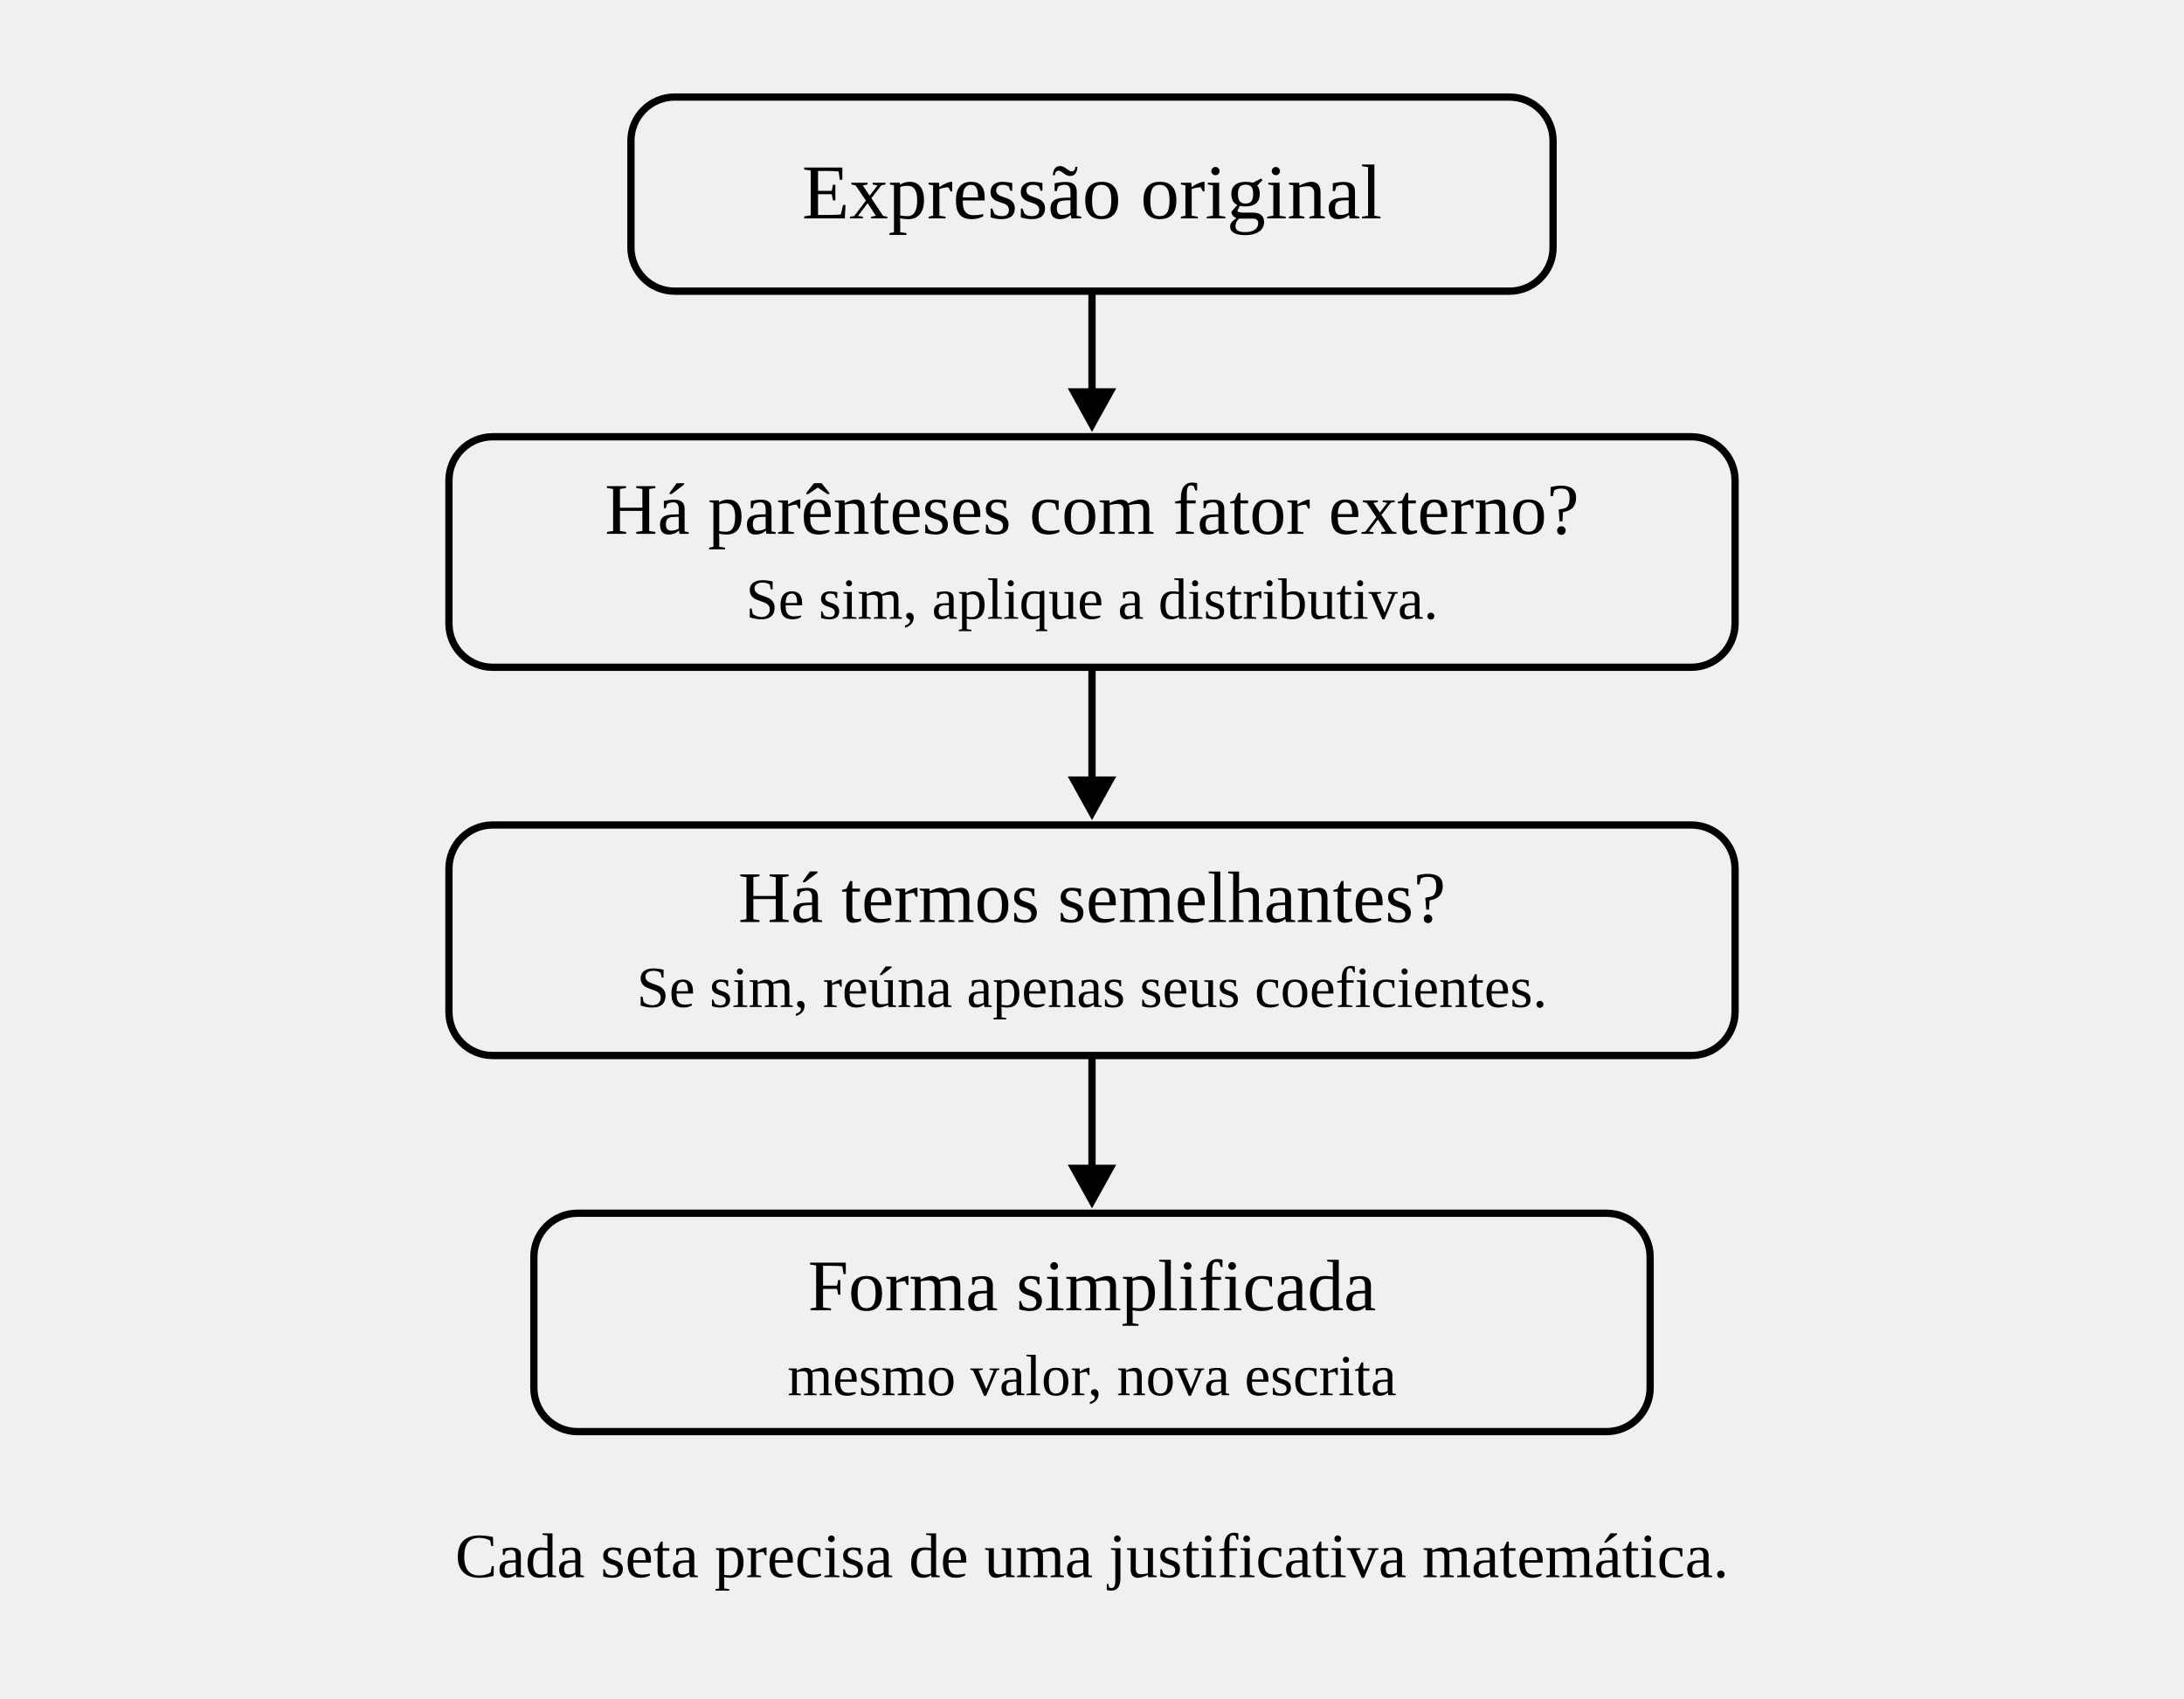
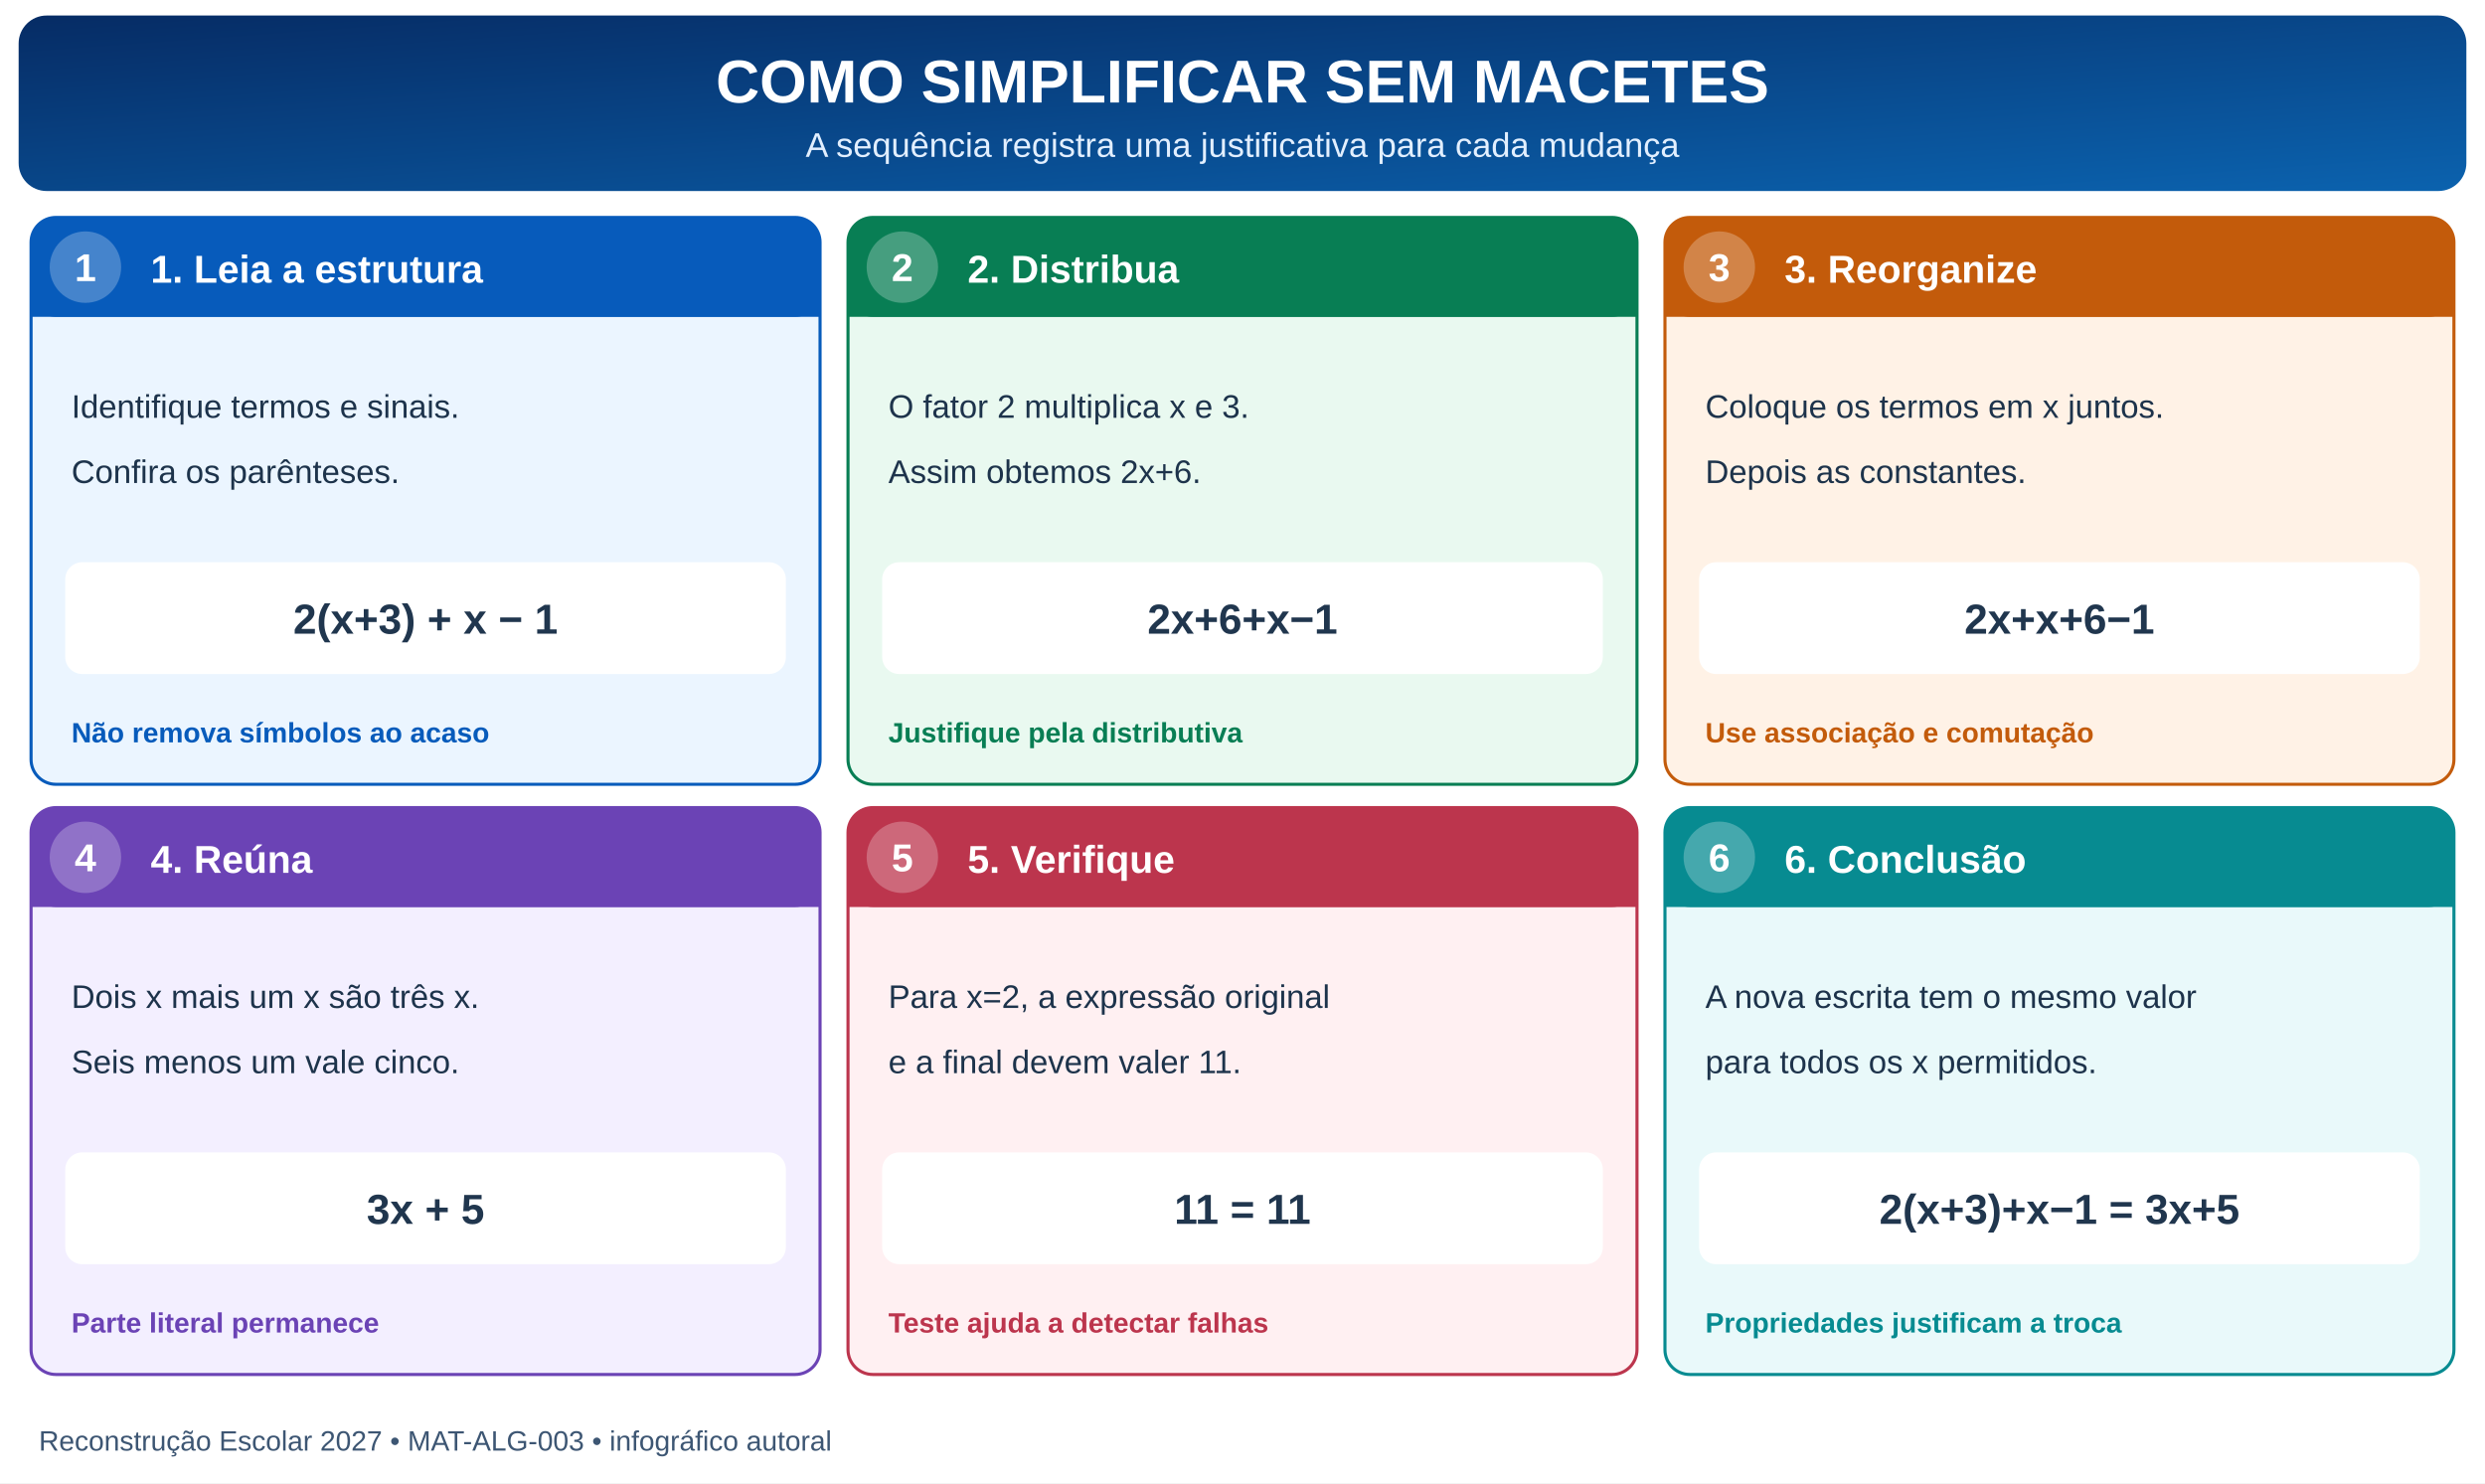
- <svg xmlns="http://www.w3.org/2000/svg" viewBox="0 0 900 700" role="img" aria-labelledby="t d">
-   <rect x="260" y="40" width="380" height="80" rx="18" fill="none" stroke="currentColor" stroke-width="3" />
-   <text x="450" y="90" font-size="32" text-anchor="middle">Expressão original</text>
-   <line x1="450" y1="120" x2="450" y2="170" stroke="currentColor" stroke-width="3" />
-   <polygon points="440,160 460,160 450,178" fill="currentColor" />
-   <rect x="185" y="180" width="530" height="95" rx="18" fill="none" stroke="currentColor" stroke-width="3" />
-   <text x="450" y="220" font-size="30" text-anchor="middle">Há parênteses com fator externo?</text>
-   <text x="450" y="255" font-size="24" text-anchor="middle">Se sim, aplique a distributiva.</text>
-   <line x1="450" y1="275" x2="450" y2="330" stroke="currentColor" stroke-width="3" />
-   <polygon points="440,320 460,320 450,338" fill="currentColor" />
-   <rect x="185" y="340" width="530" height="95" rx="18" fill="none" stroke="currentColor" stroke-width="3" />
-   <text x="450" y="380" font-size="30" text-anchor="middle">Há termos semelhantes?</text>
-   <text x="450" y="415" font-size="24" text-anchor="middle">Se sim, reúna apenas seus coeficientes.</text>
-   <line x1="450" y1="435" x2="450" y2="490" stroke="currentColor" stroke-width="3" />
-   <polygon points="440,480 460,480 450,498" fill="currentColor" />
-   <rect x="220" y="500" width="460" height="90" rx="18" fill="none" stroke="currentColor" stroke-width="3" />
-   <text x="450" y="540" font-size="30" text-anchor="middle">Forma simplificada</text>
-   <text x="450" y="575" font-size="24" text-anchor="middle">mesmo valor, nova escrita</text>
-   <text x="450" y="650" font-size="26" text-anchor="middle">Cada seta precisa de uma justificativa matemática.</text>
+ <svg xmlns="http://www.w3.org/2000/svg" role="img" aria-labelledby="title desc" viewBox="0 0 1600 955">
+   <defs>
+     <linearGradient id="header" x1="0" y1="0" x2="1" y2="1">
+       <stop offset="0" stop-color="#062c65" />
+       <stop offset="1" stop-color="#0b62ae" />
+     </linearGradient>
+   </defs>
+   <rect width="1600" height="955" fill="#fff" />
+   <rect x="12" y="10" width="1576" height="113" rx="18" fill="url(#header)" />
+   <text x="800" y="66" text-anchor="middle" font-family="Arial,DejaVu Sans,sans-serif" font-size="39" font-weight="700" fill="#fff">COMO SIMPLIFICAR SEM MACETES</text>
+   <text x="800" y="101" text-anchor="middle" font-family="Arial,DejaVu Sans,sans-serif" font-size="22" font-weight="400" fill="#e2efff">A sequência registra uma justificativa para cada mudança</text>
+   <rect x="20" y="140" width="508" height="365" rx="16" fill="#ebf5ff" stroke="#075bbb" stroke-width="2" />
+   <rect x="20" y="140" width="508" height="64" rx="16" fill="#075bbb" />
+   <rect x="20" y="186" width="508" height="18" fill="#075bbb" />
+   <circle cx="55" cy="172" r="23" fill="#fff" opacity=".25" />
+   <text x="55" y="181" text-anchor="middle" font-family="Arial,DejaVu Sans,sans-serif" font-size="25" font-weight="700" fill="#fff">1</text>
+   <text x="97" y="182" text-anchor="start" font-family="Arial,DejaVu Sans,sans-serif" font-size="25" font-weight="700" fill="#fff">1. Leia a estrutura</text>
+   <text x="46" y="269" text-anchor="start" font-family="Arial,DejaVu Sans,sans-serif" font-size="21" font-weight="400" fill="#1d334b">Identifique termos e sinais.</text>
+   <text x="46" y="311" text-anchor="start" font-family="Arial,DejaVu Sans,sans-serif" font-size="21" font-weight="400" fill="#1d334b">Confira os parênteses.</text>
+   <rect x="42" y="362" width="464" height="72" rx="11" fill="#fff" />
+   <text x="274" y="408" text-anchor="middle" font-family="Arial,DejaVu Sans,sans-serif" font-size="27" font-weight="700" fill="#20364e">2(x+3) + x − 1</text>
+   <text x="46" y="478" text-anchor="start" font-family="Arial,DejaVu Sans,sans-serif" font-size="18" font-weight="700" fill="#075bbb">Não remova símbolos ao acaso</text>
+   <rect x="546" y="140" width="508" height="365" rx="16" fill="#e9f9f0" stroke="#087e54" stroke-width="2" />
+   <rect x="546" y="140" width="508" height="64" rx="16" fill="#087e54" />
+   <rect x="546" y="186" width="508" height="18" fill="#087e54" />
+   <circle cx="581" cy="172" r="23" fill="#fff" opacity=".25" />
+   <text x="581" y="181" text-anchor="middle" font-family="Arial,DejaVu Sans,sans-serif" font-size="25" font-weight="700" fill="#fff">2</text>
+   <text x="623" y="182" text-anchor="start" font-family="Arial,DejaVu Sans,sans-serif" font-size="25" font-weight="700" fill="#fff">2. Distribua</text>
+   <text x="572" y="269" text-anchor="start" font-family="Arial,DejaVu Sans,sans-serif" font-size="21" font-weight="400" fill="#1d334b">O fator 2 multiplica x e 3.</text>
+   <text x="572" y="311" text-anchor="start" font-family="Arial,DejaVu Sans,sans-serif" font-size="21" font-weight="400" fill="#1d334b">Assim obtemos 2x+6.</text>
+   <rect x="568" y="362" width="464" height="72" rx="11" fill="#fff" />
+   <text x="800" y="408" text-anchor="middle" font-family="Arial,DejaVu Sans,sans-serif" font-size="27" font-weight="700" fill="#20364e">2x+6+x−1</text>
+   <text x="572" y="478" text-anchor="start" font-family="Arial,DejaVu Sans,sans-serif" font-size="18" font-weight="700" fill="#087e54">Justifique pela distributiva</text>
+   <rect x="1072" y="140" width="508" height="365" rx="16" fill="#fff2e6" stroke="#c35b0b" stroke-width="2" />
+   <rect x="1072" y="140" width="508" height="64" rx="16" fill="#c35b0b" />
+   <rect x="1072" y="186" width="508" height="18" fill="#c35b0b" />
+   <circle cx="1107" cy="172" r="23" fill="#fff" opacity=".25" />
+   <text x="1107" y="181" text-anchor="middle" font-family="Arial,DejaVu Sans,sans-serif" font-size="25" font-weight="700" fill="#fff">3</text>
+   <text x="1149" y="182" text-anchor="start" font-family="Arial,DejaVu Sans,sans-serif" font-size="25" font-weight="700" fill="#fff">3. Reorganize</text>
+   <text x="1098" y="269" text-anchor="start" font-family="Arial,DejaVu Sans,sans-serif" font-size="21" font-weight="400" fill="#1d334b">Coloque os termos em x juntos.</text>
+   <text x="1098" y="311" text-anchor="start" font-family="Arial,DejaVu Sans,sans-serif" font-size="21" font-weight="400" fill="#1d334b">Depois as constantes.</text>
+   <rect x="1094" y="362" width="464" height="72" rx="11" fill="#fff" />
+   <text x="1326" y="408" text-anchor="middle" font-family="Arial,DejaVu Sans,sans-serif" font-size="27" font-weight="700" fill="#20364e">2x+x+6−1</text>
+   <text x="1098" y="478" text-anchor="start" font-family="Arial,DejaVu Sans,sans-serif" font-size="18" font-weight="700" fill="#c35b0b">Use associação e comutação</text>
+   <rect x="20" y="520" width="508" height="365" rx="16" fill="#f3efff" stroke="#6b43b5" stroke-width="2" />
+   <rect x="20" y="520" width="508" height="64" rx="16" fill="#6b43b5" />
+   <rect x="20" y="566" width="508" height="18" fill="#6b43b5" />
+   <circle cx="55" cy="552" r="23" fill="#fff" opacity=".25" />
+   <text x="55" y="561" text-anchor="middle" font-family="Arial,DejaVu Sans,sans-serif" font-size="25" font-weight="700" fill="#fff">4</text>
+   <text x="97" y="562" text-anchor="start" font-family="Arial,DejaVu Sans,sans-serif" font-size="25" font-weight="700" fill="#fff">4. Reúna</text>
+   <text x="46" y="649" text-anchor="start" font-family="Arial,DejaVu Sans,sans-serif" font-size="21" font-weight="400" fill="#1d334b">Dois x mais um x são três x.</text>
+   <text x="46" y="691" text-anchor="start" font-family="Arial,DejaVu Sans,sans-serif" font-size="21" font-weight="400" fill="#1d334b">Seis menos um vale cinco.</text>
+   <rect x="42" y="742" width="464" height="72" rx="11" fill="#fff" />
+   <text x="274" y="788" text-anchor="middle" font-family="Arial,DejaVu Sans,sans-serif" font-size="27" font-weight="700" fill="#20364e">3x + 5</text>
+   <text x="46" y="858" text-anchor="start" font-family="Arial,DejaVu Sans,sans-serif" font-size="18" font-weight="700" fill="#6b43b5">Parte literal permanece</text>
+   <rect x="546" y="520" width="508" height="365" rx="16" fill="#fff0f2" stroke="#bc354d" stroke-width="2" />
+   <rect x="546" y="520" width="508" height="64" rx="16" fill="#bc354d" />
+   <rect x="546" y="566" width="508" height="18" fill="#bc354d" />
+   <circle cx="581" cy="552" r="23" fill="#fff" opacity=".25" />
+   <text x="581" y="561" text-anchor="middle" font-family="Arial,DejaVu Sans,sans-serif" font-size="25" font-weight="700" fill="#fff">5</text>
+   <text x="623" y="562" text-anchor="start" font-family="Arial,DejaVu Sans,sans-serif" font-size="25" font-weight="700" fill="#fff">5. Verifique</text>
+   <text x="572" y="649" text-anchor="start" font-family="Arial,DejaVu Sans,sans-serif" font-size="21" font-weight="400" fill="#1d334b">Para x=2, a expressão original</text>
+   <text x="572" y="691" text-anchor="start" font-family="Arial,DejaVu Sans,sans-serif" font-size="21" font-weight="400" fill="#1d334b">e a final devem valer 11.</text>
+   <rect x="568" y="742" width="464" height="72" rx="11" fill="#fff" />
+   <text x="800" y="788" text-anchor="middle" font-family="Arial,DejaVu Sans,sans-serif" font-size="27" font-weight="700" fill="#20364e">11 = 11</text>
+   <text x="572" y="858" text-anchor="start" font-family="Arial,DejaVu Sans,sans-serif" font-size="18" font-weight="700" fill="#bc354d">Teste ajuda a detectar falhas</text>
+   <rect x="1072" y="520" width="508" height="365" rx="16" fill="#e9f9fa" stroke="#078b91" stroke-width="2" />
+   <rect x="1072" y="520" width="508" height="64" rx="16" fill="#078b91" />
+   <rect x="1072" y="566" width="508" height="18" fill="#078b91" />
+   <circle cx="1107" cy="552" r="23" fill="#fff" opacity=".25" />
+   <text x="1107" y="561" text-anchor="middle" font-family="Arial,DejaVu Sans,sans-serif" font-size="25" font-weight="700" fill="#fff">6</text>
+   <text x="1149" y="562" text-anchor="start" font-family="Arial,DejaVu Sans,sans-serif" font-size="25" font-weight="700" fill="#fff">6. Conclusão</text>
+   <text x="1098" y="649" text-anchor="start" font-family="Arial,DejaVu Sans,sans-serif" font-size="21" font-weight="400" fill="#1d334b">A nova escrita tem o mesmo valor</text>
+   <text x="1098" y="691" text-anchor="start" font-family="Arial,DejaVu Sans,sans-serif" font-size="21" font-weight="400" fill="#1d334b">para todos os x permitidos.</text>
+   <rect x="1094" y="742" width="464" height="72" rx="11" fill="#fff" />
+   <text x="1326" y="788" text-anchor="middle" font-family="Arial,DejaVu Sans,sans-serif" font-size="27" font-weight="700" fill="#20364e">2(x+3)+x−1 = 3x+5</text>
+   <text x="1098" y="858" text-anchor="start" font-family="Arial,DejaVu Sans,sans-serif" font-size="18" font-weight="700" fill="#078b91">Propriedades justificam a troca</text>
+   <text x="25" y="934" text-anchor="start" font-family="Arial,DejaVu Sans,sans-serif" font-size="18" font-weight="400" fill="#3d5673">Reconstrução Escolar 2027 • MAT-ALG-003 • infográfico autoral</text>
</svg>
